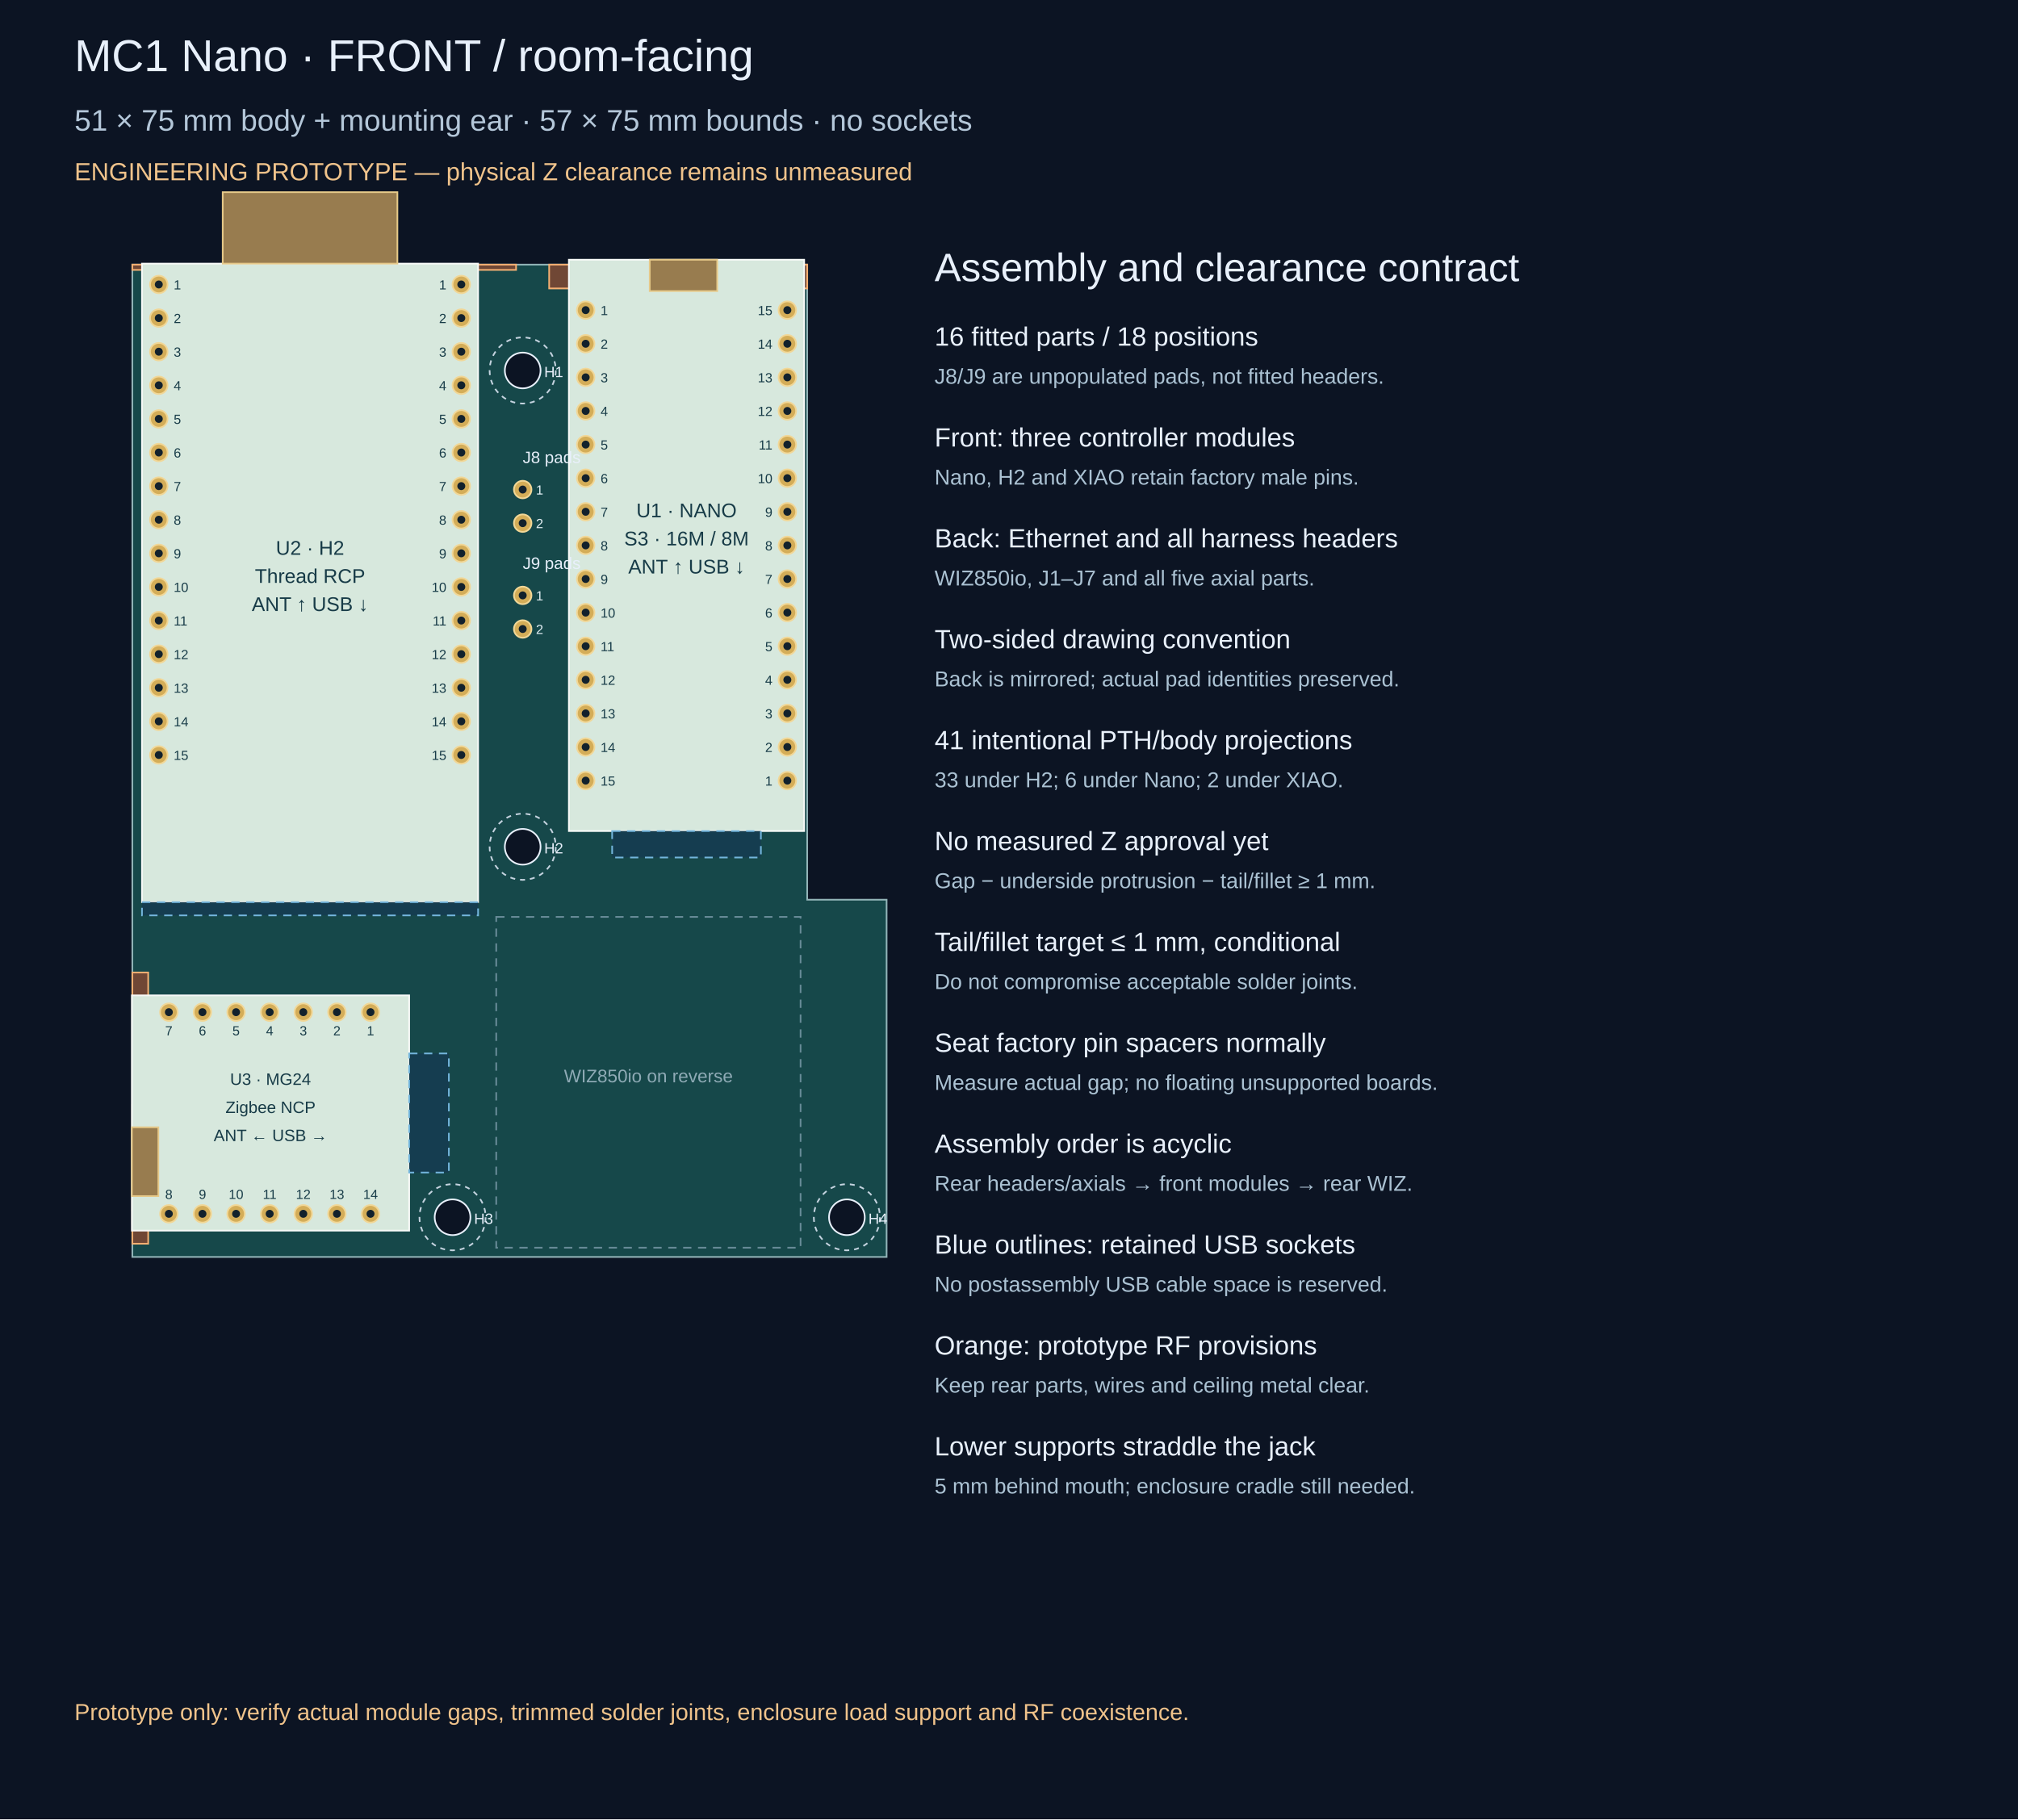
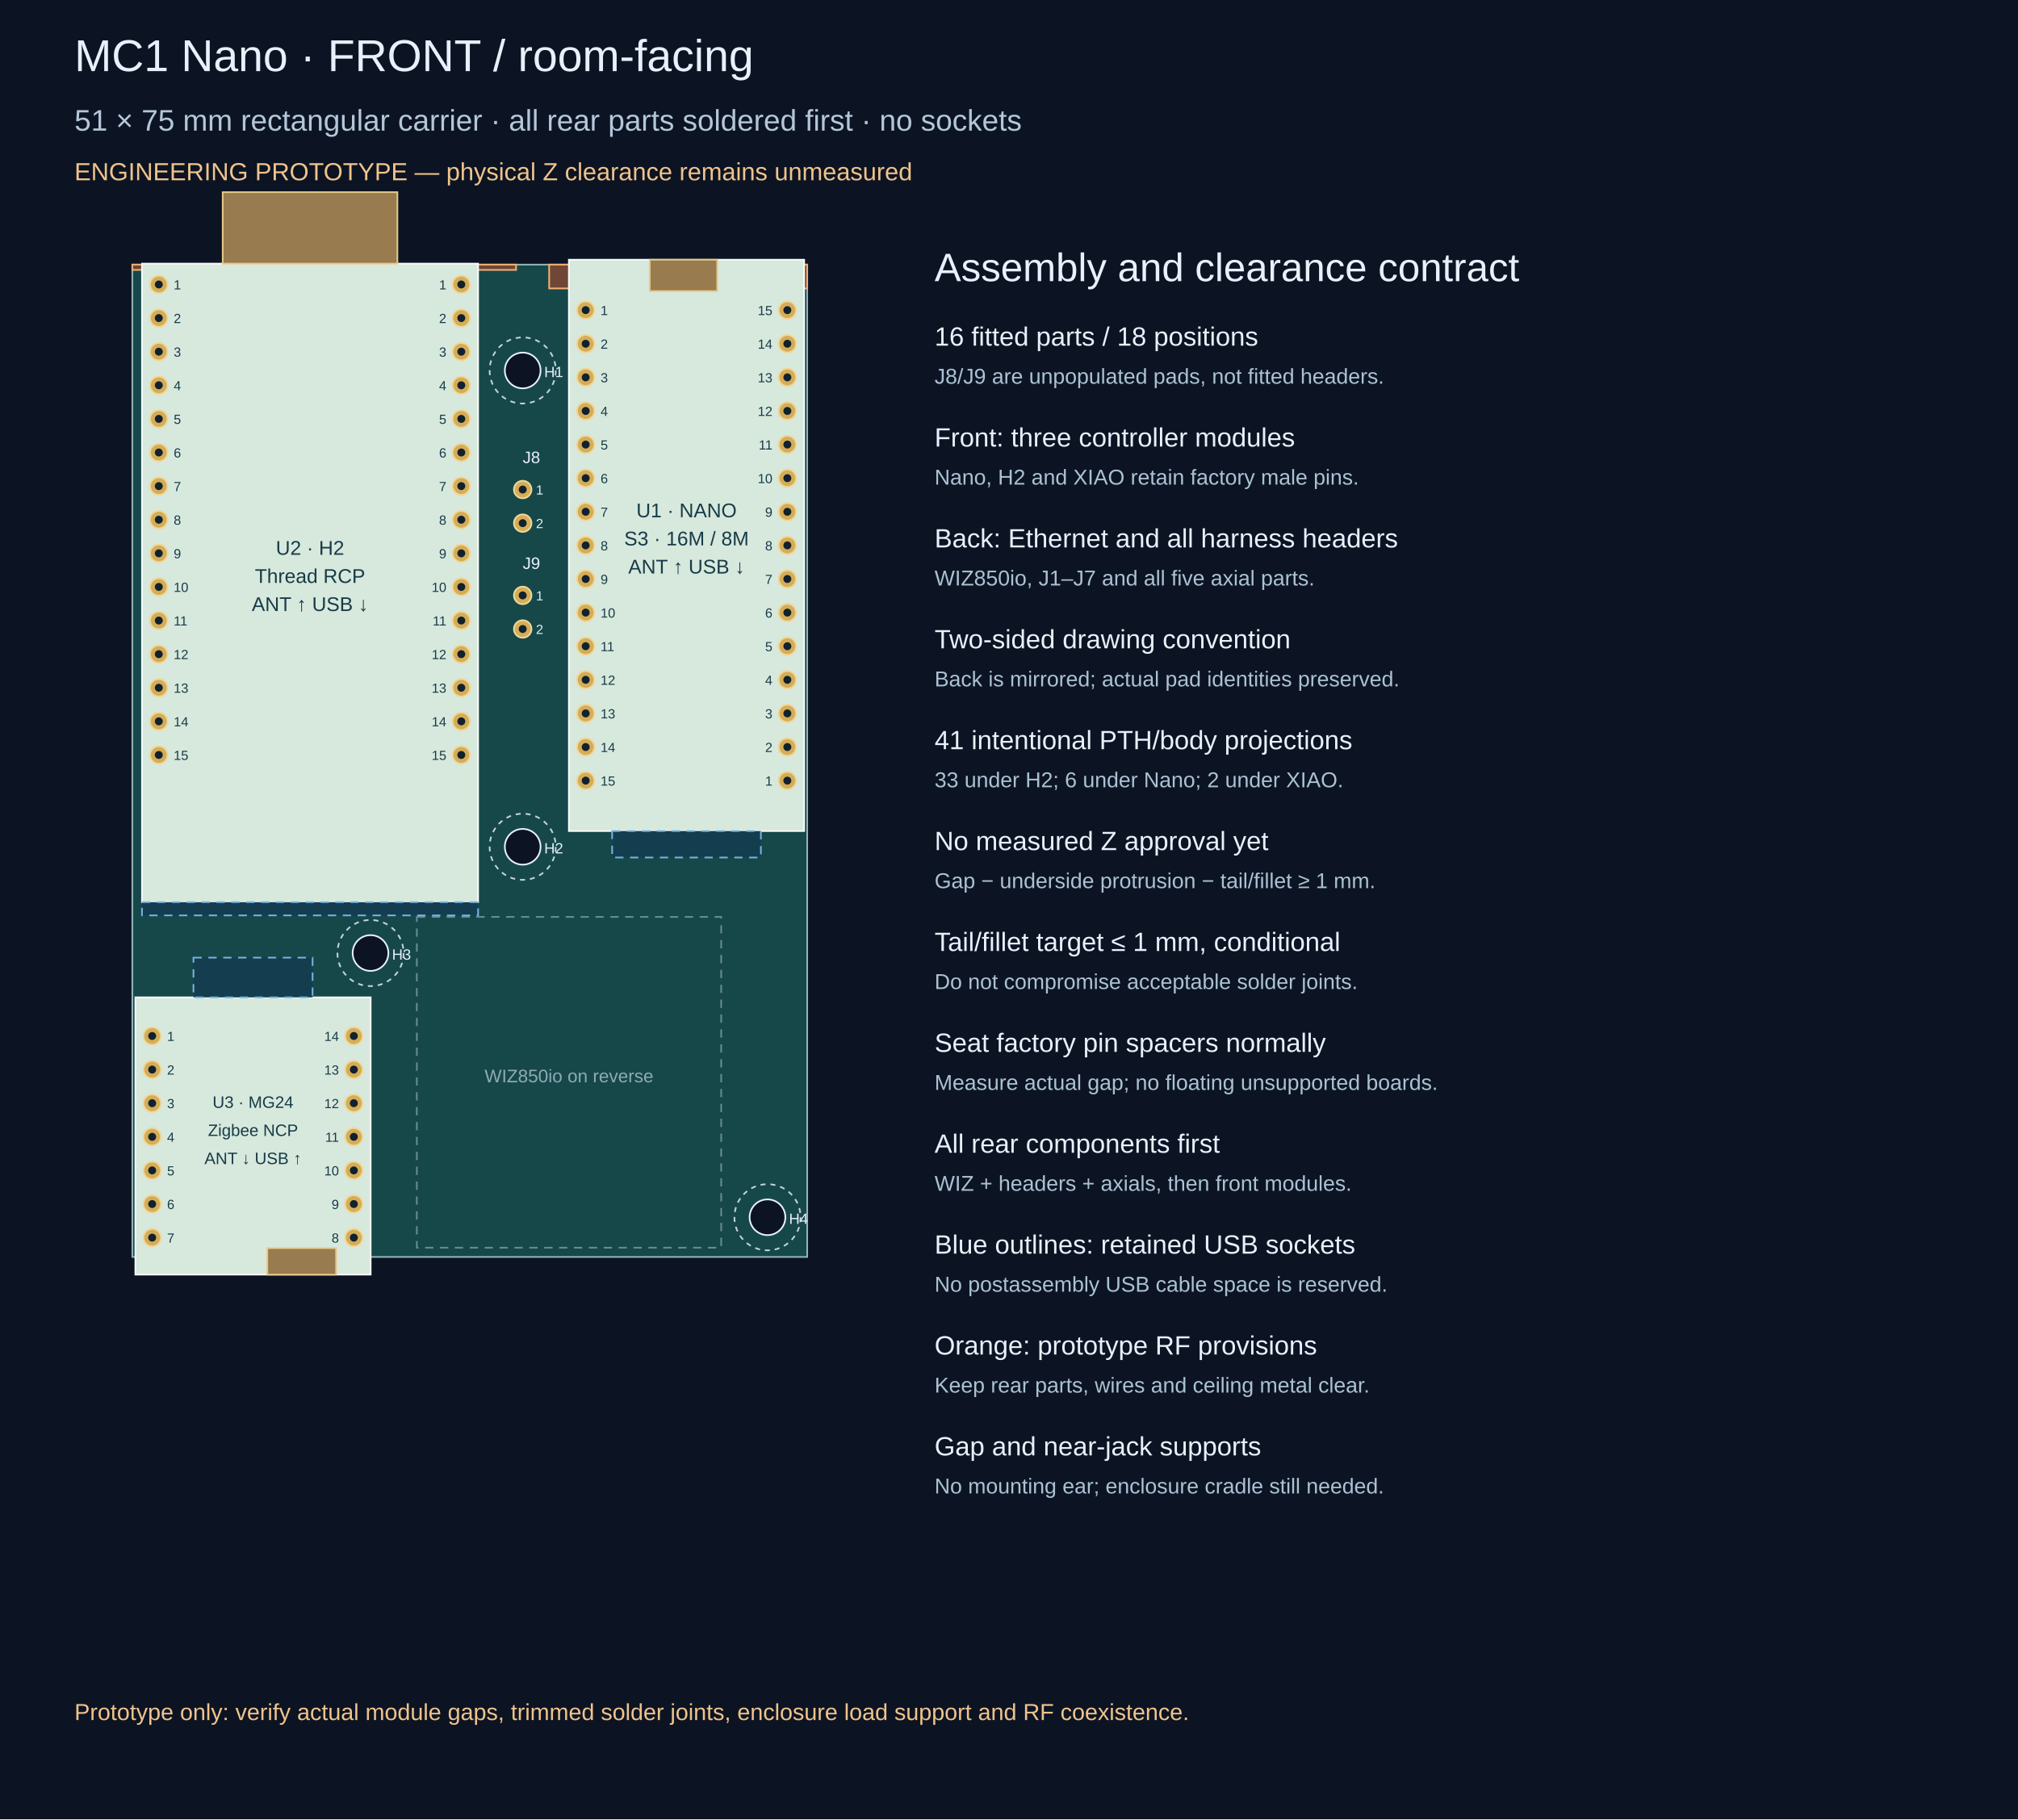
<svg xmlns="http://www.w3.org/2000/svg" width="1220" height="1100" viewBox="0 0 1220 1100">
  <rect width="100%" height="100%" fill="#0c1423" />
  <style>text{font-family:Arial,sans-serif}</style>
  <defs>
    <marker id="arrow" viewBox="0 0 10 10" refX="9" refY="5" markerWidth="5" markerHeight="5" orient="auto-start-reverse">
      <path d="M0 0L10 5L0 10z" fill="#71e5bc" />
    </marker>
  </defs>
  <text x="45.00" y="43.00" fill="#e8f0fb" font-size="27" text-anchor="start">MC1 Nano · FRONT / room-facing</text>
-   <text x="45.00" y="79.00" fill="#b4c7d9" font-size="18" text-anchor="start">51 × 75 mm body + mounting ear · 57 × 75 mm bounds · no sockets</text>
+   <text x="45.00" y="79.00" fill="#b4c7d9" font-size="18" text-anchor="start">51 × 75 mm rectangular carrier · all rear parts soldered first · no sockets</text>
  <text x="45.00" y="109.00" fill="#f0c38b" font-size="15" text-anchor="start">ENGINEERING PROTOTYPE — physical Z clearance remains unmeasured</text>
-   <polygon points="80,160 488,160 488,544 536,544 536,760 80,760" fill="#16484a" stroke="#93b5b8" />
+   <polygon points="80,160 488,160 488,760 80,760" fill="#16484a" stroke="#93b5b8" />
  <rect x="332.0" y="160" width="156.0" height="14.4" fill="#704735" stroke="#f4b073" />
  <rect x="364.0" y="160" width="80.0" height="48" fill="#704735" stroke="#f4b073" />
  <rect x="80" y="160" width="232" height="3.2" fill="#704735" stroke="#f4b073" />
  <rect x="120" y="160" width="144" height="92.0" fill="#704735" stroke="#f4b073" />
-   <rect x="80" y="588.0" width="9.6" height="164.0" fill="#704735" stroke="#f4b073" />
-   <rect x="80" y="668.0" width="40" height="63.84" fill="#704735" stroke="#f4b073" />
-   <rect x="80" y="731.84" width="20.0" height="8.16" fill="#704735" stroke="#f4b073" />
-   <rect x="110.4" y="731.84" width="9.6" height="8.16" fill="#704735" stroke="#f4b073" />
-   <rect x="100.0" y="731.84" width="10.4" height="8.16" fill="#926644" stroke="#f4b073" stroke-dasharray="5 4" />
-   <rect x="300.0" y="554.4" width="184.0" height="200.0" fill="none" stroke="#688b98" stroke-dasharray="5 4" />
-   <text x="392.00" y="654.40" fill="#8eaab5" font-size="11" text-anchor="middle">WIZ850io on reverse</text>
+   <rect x="148.0" y="730.4" width="63.84" height="29.6" fill="#704735" stroke="#f4b073" />
+   <rect x="211.84" y="750.4" width="8.16" height="9.6" fill="#704735" stroke="#f4b073" />
+   <rect x="211.84" y="730.4" width="8.16" height="9.6" fill="#704735" stroke="#f4b073" />
+   <rect x="211.84" y="740.0" width="8.16" height="10.4" fill="#926644" stroke="#f4b073" stroke-dasharray="5 4" />
+   <rect x="252.0" y="554.4" width="184.0" height="200.0" fill="none" stroke="#688b98" stroke-dasharray="5 4" />
+   <text x="344.00" y="654.40" fill="#8eaab5" font-size="11" text-anchor="middle">WIZ850io on reverse</text>
  <circle cx="316.0" cy="224" r="20" fill="none" stroke="#c4d3df" stroke-dasharray="3 3" />
  <circle cx="316.0" cy="224" r="10.8" fill="#0c1423" stroke="#e8f0fb" />
  <text x="329.00" y="228.00" fill="#e8f0fb" font-size="9" text-anchor="start">H1</text>
  <circle cx="316.0" cy="512" r="20" fill="none" stroke="#c4d3df" stroke-dasharray="3 3" />
  <circle cx="316.0" cy="512" r="10.8" fill="#0c1423" stroke="#e8f0fb" />
  <text x="329.00" y="516.00" fill="#e8f0fb" font-size="9" text-anchor="start">H2</text>
-   <circle cx="273.6" cy="736" r="20" fill="none" stroke="#c4d3df" stroke-dasharray="3 3" />
-   <circle cx="273.6" cy="736" r="10.8" fill="#0c1423" stroke="#e8f0fb" />
-   <text x="286.60" y="740.00" fill="#e8f0fb" font-size="9" text-anchor="start">H3</text>
-   <circle cx="512" cy="736" r="20" fill="none" stroke="#c4d3df" stroke-dasharray="3 3" />
-   <circle cx="512" cy="736" r="10.8" fill="#0c1423" stroke="#e8f0fb" />
-   <text x="525.00" y="740.00" fill="#e8f0fb" font-size="9" text-anchor="start">H4</text>
+   <circle cx="224" cy="576.24" r="20" fill="none" stroke="#c4d3df" stroke-dasharray="3 3" />
+   <circle cx="224" cy="576.24" r="10.8" fill="#0c1423" stroke="#e8f0fb" />
+   <text x="237.00" y="580.24" fill="#e8f0fb" font-size="9" text-anchor="start">H3</text>
+   <circle cx="464" cy="736" r="20" fill="none" stroke="#c4d3df" stroke-dasharray="3 3" />
+   <circle cx="464" cy="736" r="10.8" fill="#0c1423" stroke="#e8f0fb" />
+   <text x="477.00" y="740.00" fill="#e8f0fb" font-size="9" text-anchor="start">H4</text>
  <rect x="343.92" y="157.04" width="142.24" height="345.44" fill="#d7e8dd" stroke="#f8faf8" />
  <rect x="392.8" y="157.04" width="40.8" height="18.96" fill="#987c4f" stroke="#e6c989" />
  <text x="415.04" y="312.76" fill="#173b47" font-size="12" text-anchor="middle">U1 · NANO</text>
  <text x="415.04" y="329.76" fill="#173b47" font-size="12" text-anchor="middle">S3 · 16M / 8M</text>
  <text x="415.04" y="346.76" fill="#173b47" font-size="12" text-anchor="middle">ANT ↑  USB ↓</text>
  <circle cx="476.0" cy="472.0" r="5.3" fill="#d4ad58" stroke="#f1d797" />
  <circle cx="476.0" cy="472.0" r="2.4" fill="#12212c" />
  <text x="467.00" y="475.00" fill="#173b47" font-size="8" text-anchor="end">1</text>
  <circle cx="476.0" cy="451.68" r="5.3" fill="#d4ad58" stroke="#f1d797" />
  <circle cx="476.0" cy="451.68" r="2.4" fill="#12212c" />
  <text x="467.00" y="454.68" fill="#173b47" font-size="8" text-anchor="end">2</text>
  <circle cx="476.0" cy="431.36" r="5.3" fill="#d4ad58" stroke="#f1d797" />
  <circle cx="476.0" cy="431.36" r="2.4" fill="#12212c" />
  <text x="467.00" y="434.36" fill="#173b47" font-size="8" text-anchor="end">3</text>
  <circle cx="476.0" cy="411.04" r="5.3" fill="#d4ad58" stroke="#f1d797" />
  <circle cx="476.0" cy="411.04" r="2.4" fill="#12212c" />
  <text x="467.00" y="414.04" fill="#173b47" font-size="8" text-anchor="end">4</text>
  <circle cx="476.0" cy="390.72" r="5.3" fill="#d4ad58" stroke="#f1d797" />
  <circle cx="476.0" cy="390.72" r="2.4" fill="#12212c" />
  <text x="467.00" y="393.72" fill="#173b47" font-size="8" text-anchor="end">5</text>
  <circle cx="476.0" cy="370.4" r="5.3" fill="#d4ad58" stroke="#f1d797" />
  <circle cx="476.0" cy="370.4" r="2.4" fill="#12212c" />
  <text x="467.00" y="373.40" fill="#173b47" font-size="8" text-anchor="end">6</text>
  <circle cx="476.0" cy="350.08" r="5.3" fill="#d4ad58" stroke="#f1d797" />
  <circle cx="476.0" cy="350.08" r="2.4" fill="#12212c" />
  <text x="467.00" y="353.08" fill="#173b47" font-size="8" text-anchor="end">7</text>
  <circle cx="476.0" cy="329.76" r="5.3" fill="#d4ad58" stroke="#f1d797" />
  <circle cx="476.0" cy="329.76" r="2.4" fill="#12212c" />
  <text x="467.00" y="332.76" fill="#173b47" font-size="8" text-anchor="end">8</text>
  <circle cx="476.0" cy="309.44" r="5.3" fill="#d4ad58" stroke="#f1d797" />
  <circle cx="476.0" cy="309.44" r="2.4" fill="#12212c" />
  <text x="467.00" y="312.44" fill="#173b47" font-size="8" text-anchor="end">9</text>
  <circle cx="476.0" cy="289.12" r="5.3" fill="#d4ad58" stroke="#f1d797" />
  <circle cx="476.0" cy="289.12" r="2.4" fill="#12212c" />
  <text x="467.00" y="292.12" fill="#173b47" font-size="8" text-anchor="end">10</text>
  <circle cx="476.0" cy="268.8" r="5.3" fill="#d4ad58" stroke="#f1d797" />
  <circle cx="476.0" cy="268.8" r="2.4" fill="#12212c" />
  <text x="467.00" y="271.80" fill="#173b47" font-size="8" text-anchor="end">11</text>
  <circle cx="476.0" cy="248.48" r="5.3" fill="#d4ad58" stroke="#f1d797" />
  <circle cx="476.0" cy="248.48" r="2.4" fill="#12212c" />
  <text x="467.00" y="251.48" fill="#173b47" font-size="8" text-anchor="end">12</text>
  <circle cx="476.0" cy="228.16" r="5.3" fill="#d4ad58" stroke="#f1d797" />
  <circle cx="476.0" cy="228.16" r="2.4" fill="#12212c" />
  <text x="467.00" y="231.16" fill="#173b47" font-size="8" text-anchor="end">13</text>
  <circle cx="476.0" cy="207.84" r="5.3" fill="#d4ad58" stroke="#f1d797" />
  <circle cx="476.0" cy="207.84" r="2.4" fill="#12212c" />
  <text x="467.00" y="210.84" fill="#173b47" font-size="8" text-anchor="end">14</text>
  <circle cx="476.0" cy="187.52" r="5.3" fill="#d4ad58" stroke="#f1d797" />
  <circle cx="476.0" cy="187.52" r="2.4" fill="#12212c" />
  <text x="467.00" y="190.52" fill="#173b47" font-size="8" text-anchor="end">15</text>
  <circle cx="354.08" cy="472.0" r="5.3" fill="#d4ad58" stroke="#f1d797" />
  <circle cx="354.08" cy="472.0" r="2.4" fill="#12212c" />
  <text x="363.08" y="475.00" fill="#173b47" font-size="8" text-anchor="start">15</text>
  <circle cx="354.08" cy="451.68" r="5.3" fill="#d4ad58" stroke="#f1d797" />
  <circle cx="354.08" cy="451.68" r="2.4" fill="#12212c" />
  <text x="363.08" y="454.68" fill="#173b47" font-size="8" text-anchor="start">14</text>
  <circle cx="354.08" cy="431.36" r="5.3" fill="#d4ad58" stroke="#f1d797" />
  <circle cx="354.08" cy="431.36" r="2.4" fill="#12212c" />
  <text x="363.08" y="434.36" fill="#173b47" font-size="8" text-anchor="start">13</text>
  <circle cx="354.08" cy="411.04" r="5.3" fill="#d4ad58" stroke="#f1d797" />
  <circle cx="354.08" cy="411.04" r="2.4" fill="#12212c" />
  <text x="363.08" y="414.04" fill="#173b47" font-size="8" text-anchor="start">12</text>
  <circle cx="354.08" cy="390.72" r="5.3" fill="#d4ad58" stroke="#f1d797" />
  <circle cx="354.08" cy="390.72" r="2.4" fill="#12212c" />
  <text x="363.08" y="393.72" fill="#173b47" font-size="8" text-anchor="start">11</text>
  <circle cx="354.08" cy="370.4" r="5.3" fill="#d4ad58" stroke="#f1d797" />
  <circle cx="354.08" cy="370.4" r="2.4" fill="#12212c" />
  <text x="363.08" y="373.40" fill="#173b47" font-size="8" text-anchor="start">10</text>
  <circle cx="354.08" cy="350.08" r="5.3" fill="#d4ad58" stroke="#f1d797" />
  <circle cx="354.08" cy="350.08" r="2.4" fill="#12212c" />
  <text x="363.08" y="353.08" fill="#173b47" font-size="8" text-anchor="start">9</text>
  <circle cx="354.08" cy="329.76" r="5.3" fill="#d4ad58" stroke="#f1d797" />
  <circle cx="354.08" cy="329.76" r="2.4" fill="#12212c" />
  <text x="363.08" y="332.76" fill="#173b47" font-size="8" text-anchor="start">8</text>
  <circle cx="354.08" cy="309.44" r="5.3" fill="#d4ad58" stroke="#f1d797" />
  <circle cx="354.08" cy="309.44" r="2.4" fill="#12212c" />
  <text x="363.08" y="312.44" fill="#173b47" font-size="8" text-anchor="start">7</text>
  <circle cx="354.08" cy="289.12" r="5.3" fill="#d4ad58" stroke="#f1d797" />
  <circle cx="354.08" cy="289.12" r="2.4" fill="#12212c" />
  <text x="363.08" y="292.12" fill="#173b47" font-size="8" text-anchor="start">6</text>
  <circle cx="354.08" cy="268.8" r="5.3" fill="#d4ad58" stroke="#f1d797" />
  <circle cx="354.08" cy="268.8" r="2.4" fill="#12212c" />
  <text x="363.08" y="271.80" fill="#173b47" font-size="8" text-anchor="start">5</text>
  <circle cx="354.08" cy="248.48" r="5.3" fill="#d4ad58" stroke="#f1d797" />
  <circle cx="354.08" cy="248.48" r="2.4" fill="#12212c" />
  <text x="363.08" y="251.48" fill="#173b47" font-size="8" text-anchor="start">4</text>
  <circle cx="354.08" cy="228.16" r="5.3" fill="#d4ad58" stroke="#f1d797" />
  <circle cx="354.08" cy="228.16" r="2.4" fill="#12212c" />
  <text x="363.08" y="231.16" fill="#173b47" font-size="8" text-anchor="start">3</text>
  <circle cx="354.08" cy="207.84" r="5.3" fill="#d4ad58" stroke="#f1d797" />
  <circle cx="354.08" cy="207.84" r="2.4" fill="#12212c" />
  <text x="363.08" y="210.84" fill="#173b47" font-size="8" text-anchor="start">2</text>
  <circle cx="354.08" cy="187.52" r="5.3" fill="#d4ad58" stroke="#f1d797" />
  <circle cx="354.08" cy="187.52" r="2.4" fill="#12212c" />
  <text x="363.08" y="190.52" fill="#173b47" font-size="8" text-anchor="start">1</text>
  <rect x="85.84" y="159.4" width="203.2" height="386.08" fill="#d7e8dd" stroke="#f8faf8" />
  <rect x="134.64" y="116.2" width="105.6" height="43.2" fill="#987c4f" stroke="#e6c989" />
  <text x="187.44" y="335.44" fill="#173b47" font-size="12" text-anchor="middle">U2 · H2</text>
  <text x="187.44" y="352.44" fill="#173b47" font-size="12" text-anchor="middle">Thread RCP</text>
  <text x="187.44" y="369.44" fill="#173b47" font-size="12" text-anchor="middle">ANT ↑ USB ↓</text>
  <circle cx="96.0" cy="172.0" r="5.3" fill="#d4ad58" stroke="#f1d797" />
  <circle cx="96.0" cy="172.0" r="2.4" fill="#12212c" />
  <text x="105.00" y="175.00" fill="#173b47" font-size="8" text-anchor="start">1</text>
  <circle cx="96.0" cy="192.32" r="5.3" fill="#d4ad58" stroke="#f1d797" />
  <circle cx="96.0" cy="192.32" r="2.4" fill="#12212c" />
  <text x="105.00" y="195.32" fill="#173b47" font-size="8" text-anchor="start">2</text>
  <circle cx="96.0" cy="212.64" r="5.3" fill="#d4ad58" stroke="#f1d797" />
  <circle cx="96.0" cy="212.64" r="2.4" fill="#12212c" />
  <text x="105.00" y="215.64" fill="#173b47" font-size="8" text-anchor="start">3</text>
  <circle cx="96.0" cy="232.96" r="5.3" fill="#d4ad58" stroke="#f1d797" />
  <circle cx="96.0" cy="232.96" r="2.4" fill="#12212c" />
  <text x="105.00" y="235.96" fill="#173b47" font-size="8" text-anchor="start">4</text>
  <circle cx="96.0" cy="253.28" r="5.3" fill="#d4ad58" stroke="#f1d797" />
  <circle cx="96.0" cy="253.28" r="2.4" fill="#12212c" />
  <text x="105.00" y="256.28" fill="#173b47" font-size="8" text-anchor="start">5</text>
  <circle cx="96.0" cy="273.6" r="5.3" fill="#d4ad58" stroke="#f1d797" />
  <circle cx="96.0" cy="273.6" r="2.4" fill="#12212c" />
  <text x="105.00" y="276.60" fill="#173b47" font-size="8" text-anchor="start">6</text>
  <circle cx="96.0" cy="293.92" r="5.3" fill="#d4ad58" stroke="#f1d797" />
  <circle cx="96.0" cy="293.92" r="2.4" fill="#12212c" />
  <text x="105.00" y="296.92" fill="#173b47" font-size="8" text-anchor="start">7</text>
  <circle cx="96.0" cy="314.24" r="5.3" fill="#d4ad58" stroke="#f1d797" />
  <circle cx="96.0" cy="314.24" r="2.4" fill="#12212c" />
  <text x="105.00" y="317.24" fill="#173b47" font-size="8" text-anchor="start">8</text>
  <circle cx="96.0" cy="334.56" r="5.3" fill="#d4ad58" stroke="#f1d797" />
  <circle cx="96.0" cy="334.56" r="2.4" fill="#12212c" />
  <text x="105.00" y="337.56" fill="#173b47" font-size="8" text-anchor="start">9</text>
  <circle cx="96.0" cy="354.88" r="5.3" fill="#d4ad58" stroke="#f1d797" />
  <circle cx="96.0" cy="354.88" r="2.4" fill="#12212c" />
  <text x="105.00" y="357.88" fill="#173b47" font-size="8" text-anchor="start">10</text>
  <circle cx="96.0" cy="375.2" r="5.3" fill="#d4ad58" stroke="#f1d797" />
  <circle cx="96.0" cy="375.2" r="2.4" fill="#12212c" />
  <text x="105.00" y="378.20" fill="#173b47" font-size="8" text-anchor="start">11</text>
  <circle cx="96.0" cy="395.52" r="5.3" fill="#d4ad58" stroke="#f1d797" />
  <circle cx="96.0" cy="395.52" r="2.4" fill="#12212c" />
  <text x="105.00" y="398.52" fill="#173b47" font-size="8" text-anchor="start">12</text>
  <circle cx="96.0" cy="415.84" r="5.3" fill="#d4ad58" stroke="#f1d797" />
  <circle cx="96.0" cy="415.84" r="2.4" fill="#12212c" />
  <text x="105.00" y="418.84" fill="#173b47" font-size="8" text-anchor="start">13</text>
  <circle cx="96.0" cy="436.16" r="5.3" fill="#d4ad58" stroke="#f1d797" />
  <circle cx="96.0" cy="436.16" r="2.4" fill="#12212c" />
  <text x="105.00" y="439.16" fill="#173b47" font-size="8" text-anchor="start">14</text>
  <circle cx="96.0" cy="456.48" r="5.3" fill="#d4ad58" stroke="#f1d797" />
  <circle cx="96.0" cy="456.48" r="2.4" fill="#12212c" />
  <text x="105.00" y="459.48" fill="#173b47" font-size="8" text-anchor="start">15</text>
  <circle cx="278.88" cy="172.0" r="5.3" fill="#d4ad58" stroke="#f1d797" />
  <circle cx="278.88" cy="172.0" r="2.4" fill="#12212c" />
  <text x="269.88" y="175.00" fill="#173b47" font-size="8" text-anchor="end">1</text>
  <circle cx="278.88" cy="192.32" r="5.3" fill="#d4ad58" stroke="#f1d797" />
  <circle cx="278.88" cy="192.32" r="2.4" fill="#12212c" />
  <text x="269.88" y="195.32" fill="#173b47" font-size="8" text-anchor="end">2</text>
  <circle cx="278.88" cy="212.64" r="5.3" fill="#d4ad58" stroke="#f1d797" />
  <circle cx="278.88" cy="212.64" r="2.4" fill="#12212c" />
  <text x="269.88" y="215.64" fill="#173b47" font-size="8" text-anchor="end">3</text>
  <circle cx="278.88" cy="232.96" r="5.3" fill="#d4ad58" stroke="#f1d797" />
  <circle cx="278.88" cy="232.96" r="2.4" fill="#12212c" />
  <text x="269.88" y="235.96" fill="#173b47" font-size="8" text-anchor="end">4</text>
  <circle cx="278.88" cy="253.28" r="5.3" fill="#d4ad58" stroke="#f1d797" />
  <circle cx="278.88" cy="253.28" r="2.4" fill="#12212c" />
  <text x="269.88" y="256.28" fill="#173b47" font-size="8" text-anchor="end">5</text>
  <circle cx="278.88" cy="273.6" r="5.3" fill="#d4ad58" stroke="#f1d797" />
  <circle cx="278.88" cy="273.6" r="2.4" fill="#12212c" />
  <text x="269.88" y="276.60" fill="#173b47" font-size="8" text-anchor="end">6</text>
  <circle cx="278.88" cy="293.92" r="5.3" fill="#d4ad58" stroke="#f1d797" />
  <circle cx="278.88" cy="293.92" r="2.4" fill="#12212c" />
  <text x="269.88" y="296.92" fill="#173b47" font-size="8" text-anchor="end">7</text>
  <circle cx="278.88" cy="314.24" r="5.3" fill="#d4ad58" stroke="#f1d797" />
  <circle cx="278.88" cy="314.24" r="2.4" fill="#12212c" />
  <text x="269.88" y="317.24" fill="#173b47" font-size="8" text-anchor="end">8</text>
  <circle cx="278.88" cy="334.56" r="5.3" fill="#d4ad58" stroke="#f1d797" />
  <circle cx="278.88" cy="334.56" r="2.4" fill="#12212c" />
  <text x="269.88" y="337.56" fill="#173b47" font-size="8" text-anchor="end">9</text>
  <circle cx="278.88" cy="354.88" r="5.3" fill="#d4ad58" stroke="#f1d797" />
  <circle cx="278.88" cy="354.88" r="2.4" fill="#12212c" />
  <text x="269.88" y="357.88" fill="#173b47" font-size="8" text-anchor="end">10</text>
  <circle cx="278.88" cy="375.2" r="5.3" fill="#d4ad58" stroke="#f1d797" />
  <circle cx="278.88" cy="375.2" r="2.4" fill="#12212c" />
  <text x="269.88" y="378.20" fill="#173b47" font-size="8" text-anchor="end">11</text>
  <circle cx="278.88" cy="395.52" r="5.3" fill="#d4ad58" stroke="#f1d797" />
  <circle cx="278.88" cy="395.52" r="2.4" fill="#12212c" />
  <text x="269.88" y="398.52" fill="#173b47" font-size="8" text-anchor="end">12</text>
  <circle cx="278.88" cy="415.84" r="5.3" fill="#d4ad58" stroke="#f1d797" />
  <circle cx="278.88" cy="415.84" r="2.4" fill="#12212c" />
  <text x="269.88" y="418.84" fill="#173b47" font-size="8" text-anchor="end">13</text>
  <circle cx="278.88" cy="436.16" r="5.3" fill="#d4ad58" stroke="#f1d797" />
  <circle cx="278.88" cy="436.16" r="2.4" fill="#12212c" />
  <text x="269.88" y="439.16" fill="#173b47" font-size="8" text-anchor="end">14</text>
  <circle cx="278.88" cy="456.48" r="5.3" fill="#d4ad58" stroke="#f1d797" />
  <circle cx="278.88" cy="456.48" r="2.4" fill="#12212c" />
  <text x="269.88" y="459.48" fill="#173b47" font-size="8" text-anchor="end">15</text>
-   <rect x="79.728" y="601.84" width="167.64" height="142.24" fill="#d7e8dd" stroke="#f8faf8" />
-   <rect x="79.728" y="681.6" width="16" height="41.6" fill="#987c4f" stroke="#e6c989" />
-   <text x="163.55" y="655.96" fill="#173b47" font-size="10" text-anchor="middle">U3 · MG24</text>
-   <text x="163.55" y="672.96" fill="#173b47" font-size="10" text-anchor="middle">Zigbee NCP</text>
-   <text x="163.55" y="689.96" fill="#173b47" font-size="10" text-anchor="middle">ANT ← USB →</text>
-   <circle cx="224.0" cy="612.0" r="5.3" fill="#d4ad58" stroke="#f1d797" />
-   <circle cx="224.0" cy="612.0" r="2.4" fill="#12212c" />
-   <text x="224.00" y="626.00" fill="#173b47" font-size="8" text-anchor="middle">1</text>
-   <circle cx="203.68" cy="612.0" r="5.3" fill="#d4ad58" stroke="#f1d797" />
-   <circle cx="203.68" cy="612.0" r="2.4" fill="#12212c" />
-   <text x="203.68" y="626.00" fill="#173b47" font-size="8" text-anchor="middle">2</text>
-   <circle cx="183.36" cy="612.0" r="5.3" fill="#d4ad58" stroke="#f1d797" />
-   <circle cx="183.36" cy="612.0" r="2.4" fill="#12212c" />
-   <text x="183.36" y="626.00" fill="#173b47" font-size="8" text-anchor="middle">3</text>
-   <circle cx="163.04" cy="612.0" r="5.3" fill="#d4ad58" stroke="#f1d797" />
-   <circle cx="163.04" cy="612.0" r="2.4" fill="#12212c" />
-   <text x="163.04" y="626.00" fill="#173b47" font-size="8" text-anchor="middle">4</text>
-   <circle cx="142.72" cy="612.0" r="5.3" fill="#d4ad58" stroke="#f1d797" />
-   <circle cx="142.72" cy="612.0" r="2.4" fill="#12212c" />
-   <text x="142.72" y="626.00" fill="#173b47" font-size="8" text-anchor="middle">5</text>
-   <circle cx="122.4" cy="612.0" r="5.3" fill="#d4ad58" stroke="#f1d797" />
-   <circle cx="122.4" cy="612.0" r="2.4" fill="#12212c" />
-   <text x="122.40" y="626.00" fill="#173b47" font-size="8" text-anchor="middle">6</text>
-   <circle cx="102.08" cy="612.0" r="5.3" fill="#d4ad58" stroke="#f1d797" />
-   <circle cx="102.08" cy="612.0" r="2.4" fill="#12212c" />
-   <text x="102.08" y="626.00" fill="#173b47" font-size="8" text-anchor="middle">7</text>
-   <circle cx="224.0" cy="733.92" r="5.3" fill="#d4ad58" stroke="#f1d797" />
-   <circle cx="224.0" cy="733.92" r="2.4" fill="#12212c" />
-   <text x="224.00" y="724.92" fill="#173b47" font-size="8" text-anchor="middle">14</text>
-   <circle cx="203.68" cy="733.92" r="5.3" fill="#d4ad58" stroke="#f1d797" />
-   <circle cx="203.68" cy="733.92" r="2.4" fill="#12212c" />
-   <text x="203.68" y="724.92" fill="#173b47" font-size="8" text-anchor="middle">13</text>
-   <circle cx="183.36" cy="733.92" r="5.3" fill="#d4ad58" stroke="#f1d797" />
-   <circle cx="183.36" cy="733.92" r="2.4" fill="#12212c" />
-   <text x="183.36" y="724.92" fill="#173b47" font-size="8" text-anchor="middle">12</text>
-   <circle cx="163.04" cy="733.92" r="5.3" fill="#d4ad58" stroke="#f1d797" />
-   <circle cx="163.04" cy="733.92" r="2.4" fill="#12212c" />
-   <text x="163.04" y="724.92" fill="#173b47" font-size="8" text-anchor="middle">11</text>
-   <circle cx="142.72" cy="733.92" r="5.3" fill="#d4ad58" stroke="#f1d797" />
-   <circle cx="142.72" cy="733.92" r="2.4" fill="#12212c" />
-   <text x="142.72" y="724.92" fill="#173b47" font-size="8" text-anchor="middle">10</text>
-   <circle cx="122.4" cy="733.92" r="5.3" fill="#d4ad58" stroke="#f1d797" />
-   <circle cx="122.4" cy="733.92" r="2.4" fill="#12212c" />
-   <text x="122.40" y="724.92" fill="#173b47" font-size="8" text-anchor="middle">9</text>
-   <circle cx="102.08" cy="733.92" r="5.3" fill="#d4ad58" stroke="#f1d797" />
-   <circle cx="102.08" cy="733.92" r="2.4" fill="#12212c" />
-   <text x="102.08" y="724.92" fill="#173b47" font-size="8" text-anchor="middle">8</text>
-   <text x="316.00" y="280.00" fill="#e8f0fb" font-size="10" text-anchor="start">J8 pads</text>
+   <rect x="81.84" y="603.032" width="142.24" height="167.64" fill="#d7e8dd" stroke="#f8faf8" />
+   <rect x="161.6" y="754.672" width="41.6" height="16.0" fill="#987c4f" stroke="#e6c989" />
+   <text x="152.96" y="669.85" fill="#173b47" font-size="10" text-anchor="middle">U3 · MG24</text>
+   <text x="152.96" y="686.85" fill="#173b47" font-size="10" text-anchor="middle">Zigbee NCP</text>
+   <text x="152.96" y="703.85" fill="#173b47" font-size="10" text-anchor="middle">ANT ↓ USB ↑</text>
+   <circle cx="92.0" cy="626.4" r="5.3" fill="#d4ad58" stroke="#f1d797" />
+   <circle cx="92.0" cy="626.4" r="2.4" fill="#12212c" />
+   <text x="101.00" y="629.40" fill="#173b47" font-size="8" text-anchor="start">1</text>
+   <circle cx="92.0" cy="646.72" r="5.3" fill="#d4ad58" stroke="#f1d797" />
+   <circle cx="92.0" cy="646.72" r="2.4" fill="#12212c" />
+   <text x="101.00" y="649.72" fill="#173b47" font-size="8" text-anchor="start">2</text>
+   <circle cx="92.0" cy="667.04" r="5.3" fill="#d4ad58" stroke="#f1d797" />
+   <circle cx="92.0" cy="667.04" r="2.4" fill="#12212c" />
+   <text x="101.00" y="670.04" fill="#173b47" font-size="8" text-anchor="start">3</text>
+   <circle cx="92.0" cy="687.36" r="5.3" fill="#d4ad58" stroke="#f1d797" />
+   <circle cx="92.0" cy="687.36" r="2.4" fill="#12212c" />
+   <text x="101.00" y="690.36" fill="#173b47" font-size="8" text-anchor="start">4</text>
+   <circle cx="92.0" cy="707.68" r="5.3" fill="#d4ad58" stroke="#f1d797" />
+   <circle cx="92.0" cy="707.68" r="2.4" fill="#12212c" />
+   <text x="101.00" y="710.68" fill="#173b47" font-size="8" text-anchor="start">5</text>
+   <circle cx="92.0" cy="728.0" r="5.3" fill="#d4ad58" stroke="#f1d797" />
+   <circle cx="92.0" cy="728.0" r="2.4" fill="#12212c" />
+   <text x="101.00" y="731.00" fill="#173b47" font-size="8" text-anchor="start">6</text>
+   <circle cx="92.0" cy="748.32" r="5.3" fill="#d4ad58" stroke="#f1d797" />
+   <circle cx="92.0" cy="748.32" r="2.4" fill="#12212c" />
+   <text x="101.00" y="751.32" fill="#173b47" font-size="8" text-anchor="start">7</text>
+   <circle cx="213.92" cy="626.4" r="5.3" fill="#d4ad58" stroke="#f1d797" />
+   <circle cx="213.92" cy="626.4" r="2.4" fill="#12212c" />
+   <text x="204.92" y="629.40" fill="#173b47" font-size="8" text-anchor="end">14</text>
+   <circle cx="213.92" cy="646.72" r="5.3" fill="#d4ad58" stroke="#f1d797" />
+   <circle cx="213.92" cy="646.72" r="2.4" fill="#12212c" />
+   <text x="204.92" y="649.72" fill="#173b47" font-size="8" text-anchor="end">13</text>
+   <circle cx="213.92" cy="667.04" r="5.3" fill="#d4ad58" stroke="#f1d797" />
+   <circle cx="213.92" cy="667.04" r="2.4" fill="#12212c" />
+   <text x="204.92" y="670.04" fill="#173b47" font-size="8" text-anchor="end">12</text>
+   <circle cx="213.92" cy="687.36" r="5.3" fill="#d4ad58" stroke="#f1d797" />
+   <circle cx="213.92" cy="687.36" r="2.4" fill="#12212c" />
+   <text x="204.92" y="690.36" fill="#173b47" font-size="8" text-anchor="end">11</text>
+   <circle cx="213.92" cy="707.68" r="5.3" fill="#d4ad58" stroke="#f1d797" />
+   <circle cx="213.92" cy="707.68" r="2.4" fill="#12212c" />
+   <text x="204.92" y="710.68" fill="#173b47" font-size="8" text-anchor="end">10</text>
+   <circle cx="213.92" cy="728.0" r="5.3" fill="#d4ad58" stroke="#f1d797" />
+   <circle cx="213.92" cy="728.0" r="2.4" fill="#12212c" />
+   <text x="204.92" y="731.00" fill="#173b47" font-size="8" text-anchor="end">9</text>
+   <circle cx="213.92" cy="748.32" r="5.3" fill="#d4ad58" stroke="#f1d797" />
+   <circle cx="213.92" cy="748.32" r="2.4" fill="#12212c" />
+   <text x="204.92" y="751.32" fill="#173b47" font-size="8" text-anchor="end">8</text>
+   <text x="316.00" y="280.00" fill="#e8f0fb" font-size="10" text-anchor="start">J8</text>
  <circle cx="316.0" cy="296.0" r="5.3" fill="#d4ad58" stroke="#f1d797" />
  <circle cx="316.0" cy="296.0" r="2.4" fill="#12212c" />
  <text x="324.00" y="299.00" fill="#e3eff4" font-size="8" text-anchor="start">1</text>
  <circle cx="316.0" cy="316.32" r="5.3" fill="#d4ad58" stroke="#f1d797" />
  <circle cx="316.0" cy="316.32" r="2.4" fill="#12212c" />
  <text x="324.00" y="319.32" fill="#e3eff4" font-size="8" text-anchor="start">2</text>
-   <text x="316.00" y="344.00" fill="#e8f0fb" font-size="10" text-anchor="start">J9 pads</text>
+   <text x="316.00" y="344.00" fill="#e8f0fb" font-size="10" text-anchor="start">J9</text>
  <circle cx="316.0" cy="360.0" r="5.3" fill="#d4ad58" stroke="#f1d797" />
  <circle cx="316.0" cy="360.0" r="2.4" fill="#12212c" />
  <text x="324.00" y="363.00" fill="#e3eff4" font-size="8" text-anchor="start">1</text>
  <circle cx="316.0" cy="380.32" r="5.3" fill="#d4ad58" stroke="#f1d797" />
  <circle cx="316.0" cy="380.32" r="2.4" fill="#12212c" />
  <text x="324.00" y="383.32" fill="#e3eff4" font-size="8" text-anchor="start">2</text>
  <rect x="370.08" y="502.48" width="89.92" height="16.0" fill="#153d50" stroke="#73b5dc" stroke-dasharray="5 4" />
  <rect x="85.84" y="545.48" width="203.2" height="8.0" fill="#153d50" stroke="#73b5dc" stroke-dasharray="5 4" />
-   <rect x="247.368" y="636.96" width="24.0" height="72.0" fill="#153d50" stroke="#73b5dc" stroke-dasharray="5 4" />
+   <rect x="116.96" y="579.032" width="72" height="24.0" fill="#153d50" stroke="#73b5dc" stroke-dasharray="5 4" />
  <text x="565.00" y="170.00" fill="#e8f0fb" font-size="24" text-anchor="start">Assembly and clearance contract</text>
  <text x="565.00" y="209.00" fill="#e8f0fb" font-size="16" text-anchor="start">16 fitted parts / 18 positions</text>
  <text x="565.00" y="232.00" fill="#abc2d3" font-size="13" text-anchor="start">J8/J9 are unpopulated pads, not fitted headers.</text>
  <text x="565.00" y="270.00" fill="#e8f0fb" font-size="16" text-anchor="start">Front: three controller modules</text>
  <text x="565.00" y="293.00" fill="#abc2d3" font-size="13" text-anchor="start">Nano, H2 and XIAO retain factory male pins.</text>
  <text x="565.00" y="331.00" fill="#e8f0fb" font-size="16" text-anchor="start">Back: Ethernet and all harness headers</text>
  <text x="565.00" y="354.00" fill="#abc2d3" font-size="13" text-anchor="start">WIZ850io, J1–J7 and all five axial parts.</text>
  <text x="565.00" y="392.00" fill="#e8f0fb" font-size="16" text-anchor="start">Two-sided drawing convention</text>
  <text x="565.00" y="415.00" fill="#abc2d3" font-size="13" text-anchor="start">Back is mirrored; actual pad identities preserved.</text>
  <text x="565.00" y="453.00" fill="#e8f0fb" font-size="16" text-anchor="start">41 intentional PTH/body projections</text>
  <text x="565.00" y="476.00" fill="#abc2d3" font-size="13" text-anchor="start">33 under H2; 6 under Nano; 2 under XIAO.</text>
  <text x="565.00" y="514.00" fill="#e8f0fb" font-size="16" text-anchor="start">No measured Z approval yet</text>
  <text x="565.00" y="537.00" fill="#abc2d3" font-size="13" text-anchor="start">Gap − underside protrusion − tail/fillet ≥ 1 mm.</text>
  <text x="565.00" y="575.00" fill="#e8f0fb" font-size="16" text-anchor="start">Tail/fillet target ≤ 1 mm, conditional</text>
  <text x="565.00" y="598.00" fill="#abc2d3" font-size="13" text-anchor="start">Do not compromise acceptable solder joints.</text>
  <text x="565.00" y="636.00" fill="#e8f0fb" font-size="16" text-anchor="start">Seat factory pin spacers normally</text>
  <text x="565.00" y="659.00" fill="#abc2d3" font-size="13" text-anchor="start">Measure actual gap; no floating unsupported boards.</text>
-   <text x="565.00" y="697.00" fill="#e8f0fb" font-size="16" text-anchor="start">Assembly order is acyclic</text>
-   <text x="565.00" y="720.00" fill="#abc2d3" font-size="13" text-anchor="start">Rear headers/axials → front modules → rear WIZ.</text>
+   <text x="565.00" y="697.00" fill="#e8f0fb" font-size="16" text-anchor="start">All rear components first</text>
+   <text x="565.00" y="720.00" fill="#abc2d3" font-size="13" text-anchor="start">WIZ + headers + axials, then front modules.</text>
  <text x="565.00" y="758.00" fill="#e8f0fb" font-size="16" text-anchor="start">Blue outlines: retained USB sockets</text>
  <text x="565.00" y="781.00" fill="#abc2d3" font-size="13" text-anchor="start">No postassembly USB cable space is reserved.</text>
  <text x="565.00" y="819.00" fill="#e8f0fb" font-size="16" text-anchor="start">Orange: prototype RF provisions</text>
  <text x="565.00" y="842.00" fill="#abc2d3" font-size="13" text-anchor="start">Keep rear parts, wires and ceiling metal clear.</text>
-   <text x="565.00" y="880.00" fill="#e8f0fb" font-size="16" text-anchor="start">Lower supports straddle the jack</text>
-   <text x="565.00" y="903.00" fill="#abc2d3" font-size="13" text-anchor="start">5 mm behind mouth; enclosure cradle still needed.</text>
+   <text x="565.00" y="880.00" fill="#e8f0fb" font-size="16" text-anchor="start">Gap and near-jack supports</text>
+   <text x="565.00" y="903.00" fill="#abc2d3" font-size="13" text-anchor="start">No mounting ear; enclosure cradle still needed.</text>
  <text x="45.00" y="1040.00" fill="#f0c38b" font-size="14" text-anchor="start">Prototype only: verify actual module gaps, trimmed solder joints, enclosure load support and RF coexistence.</text>
</svg>
